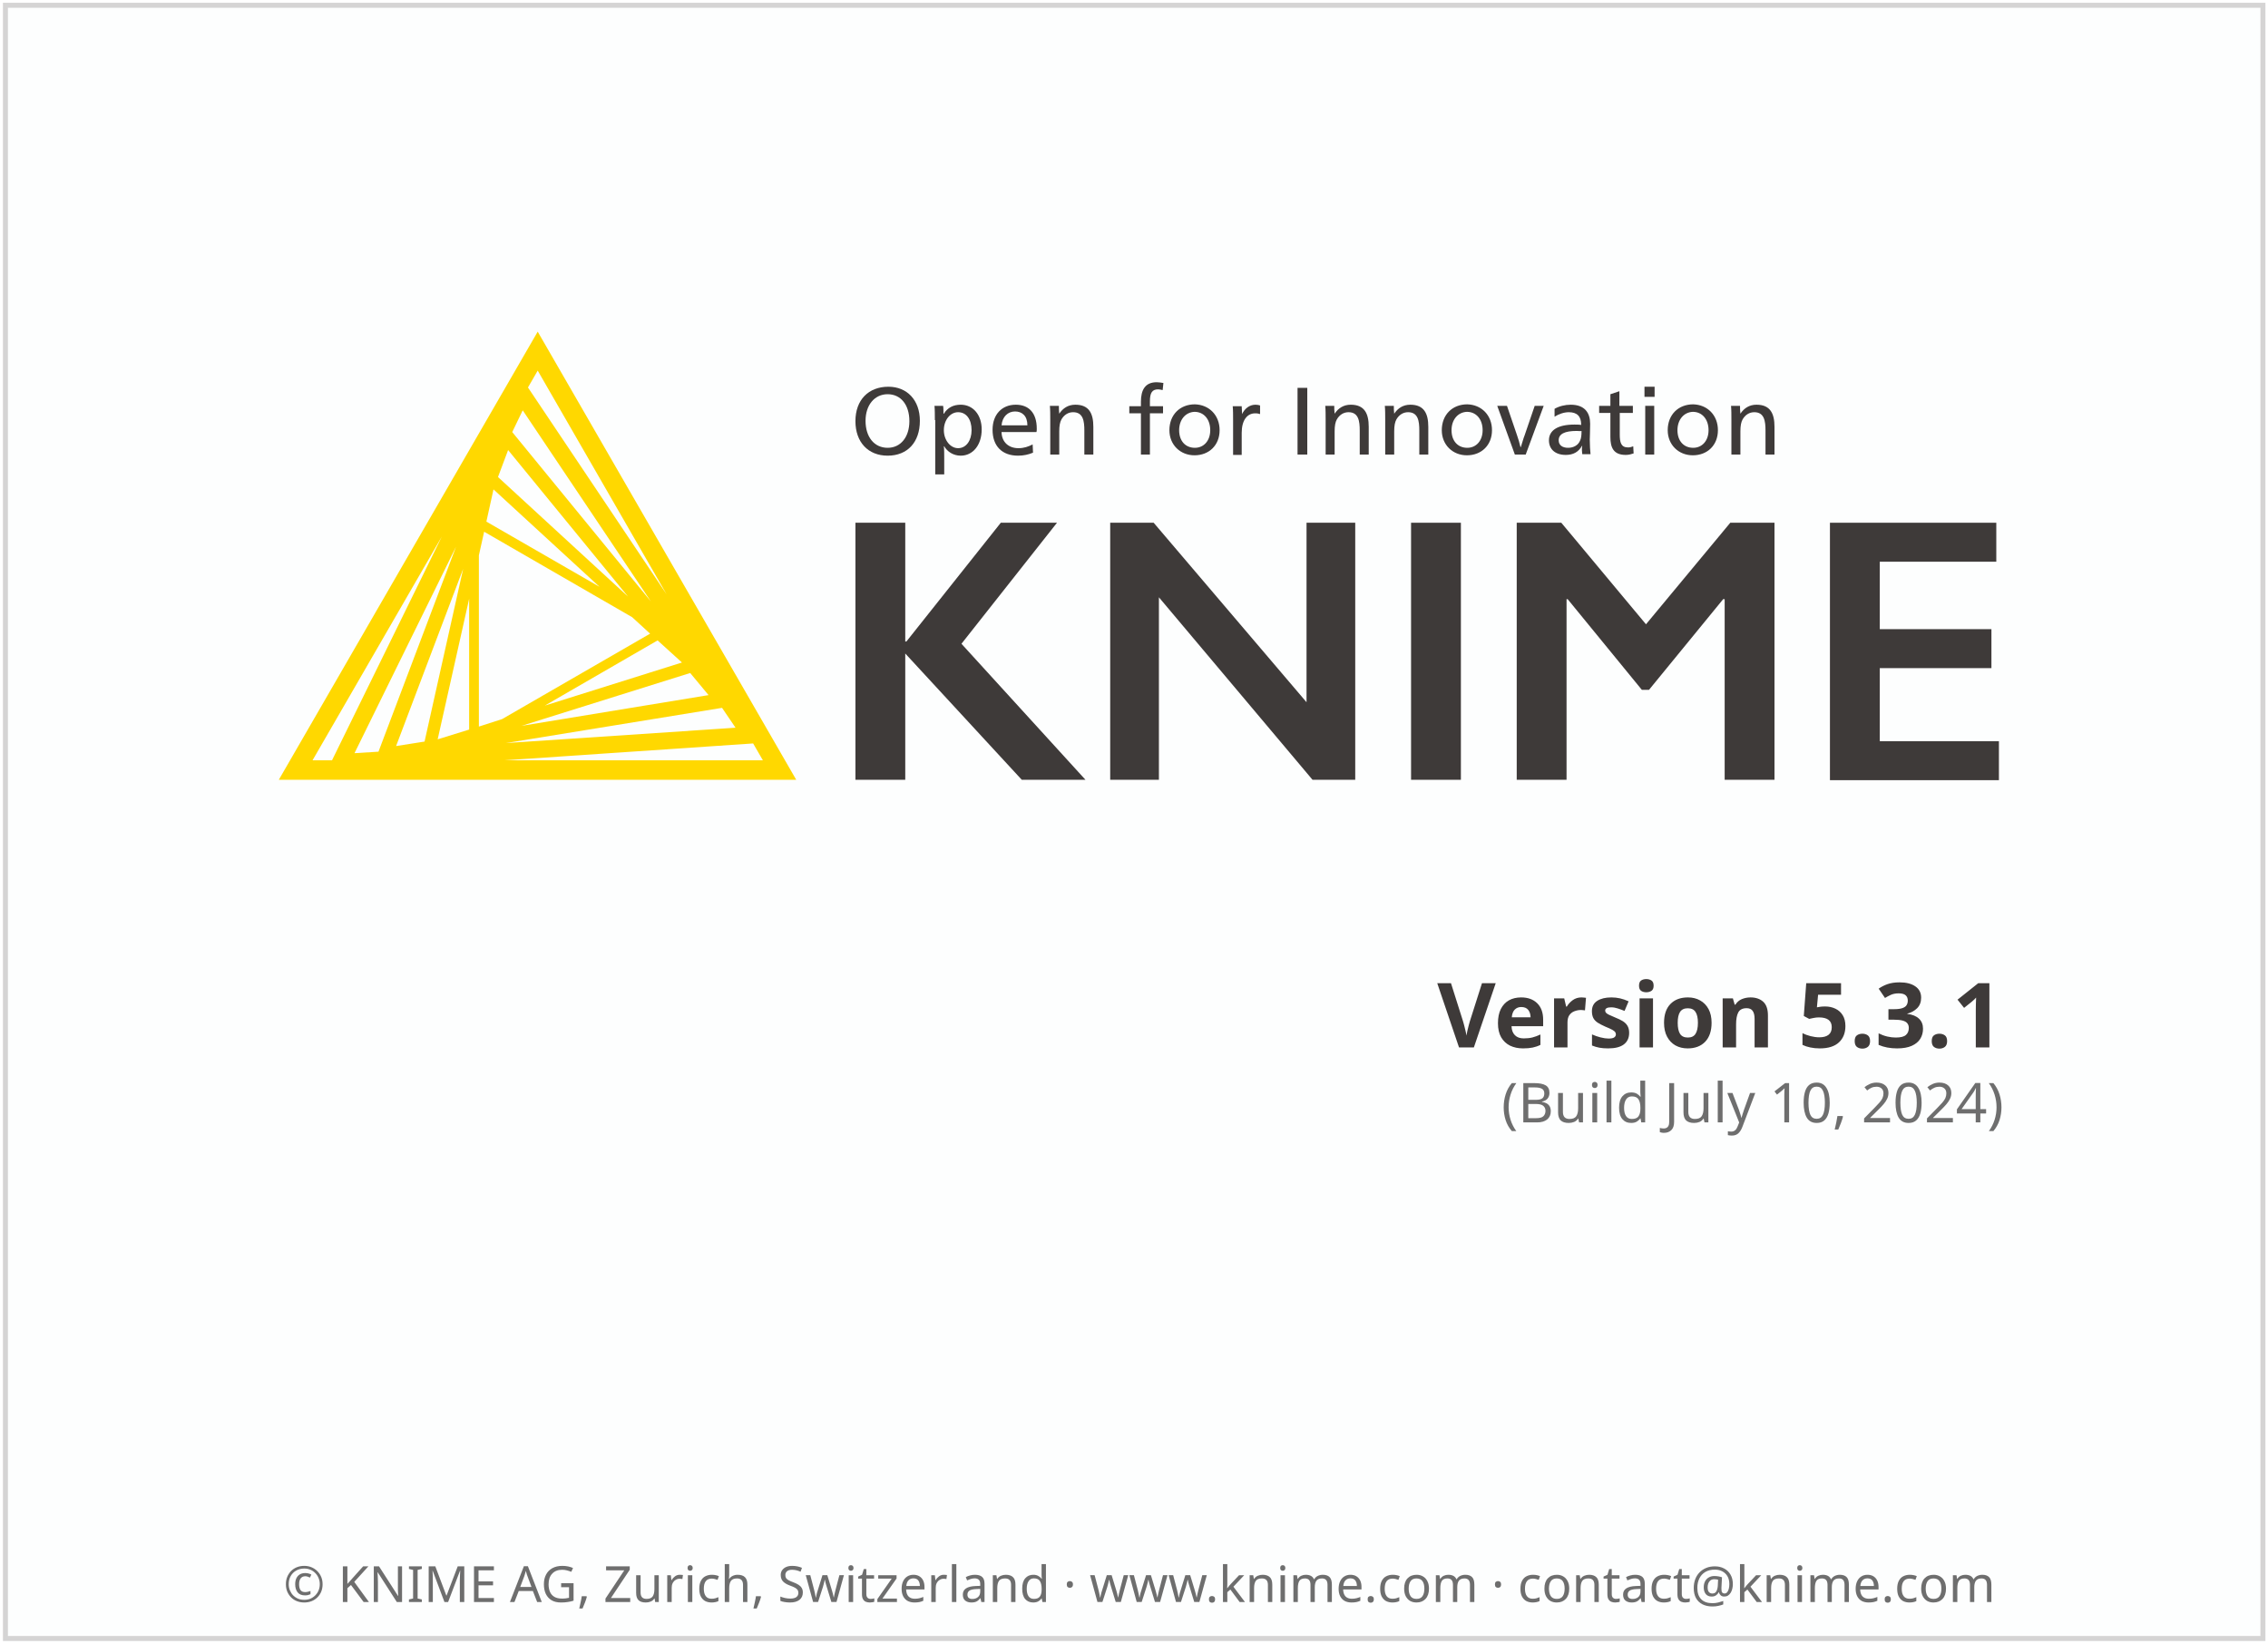
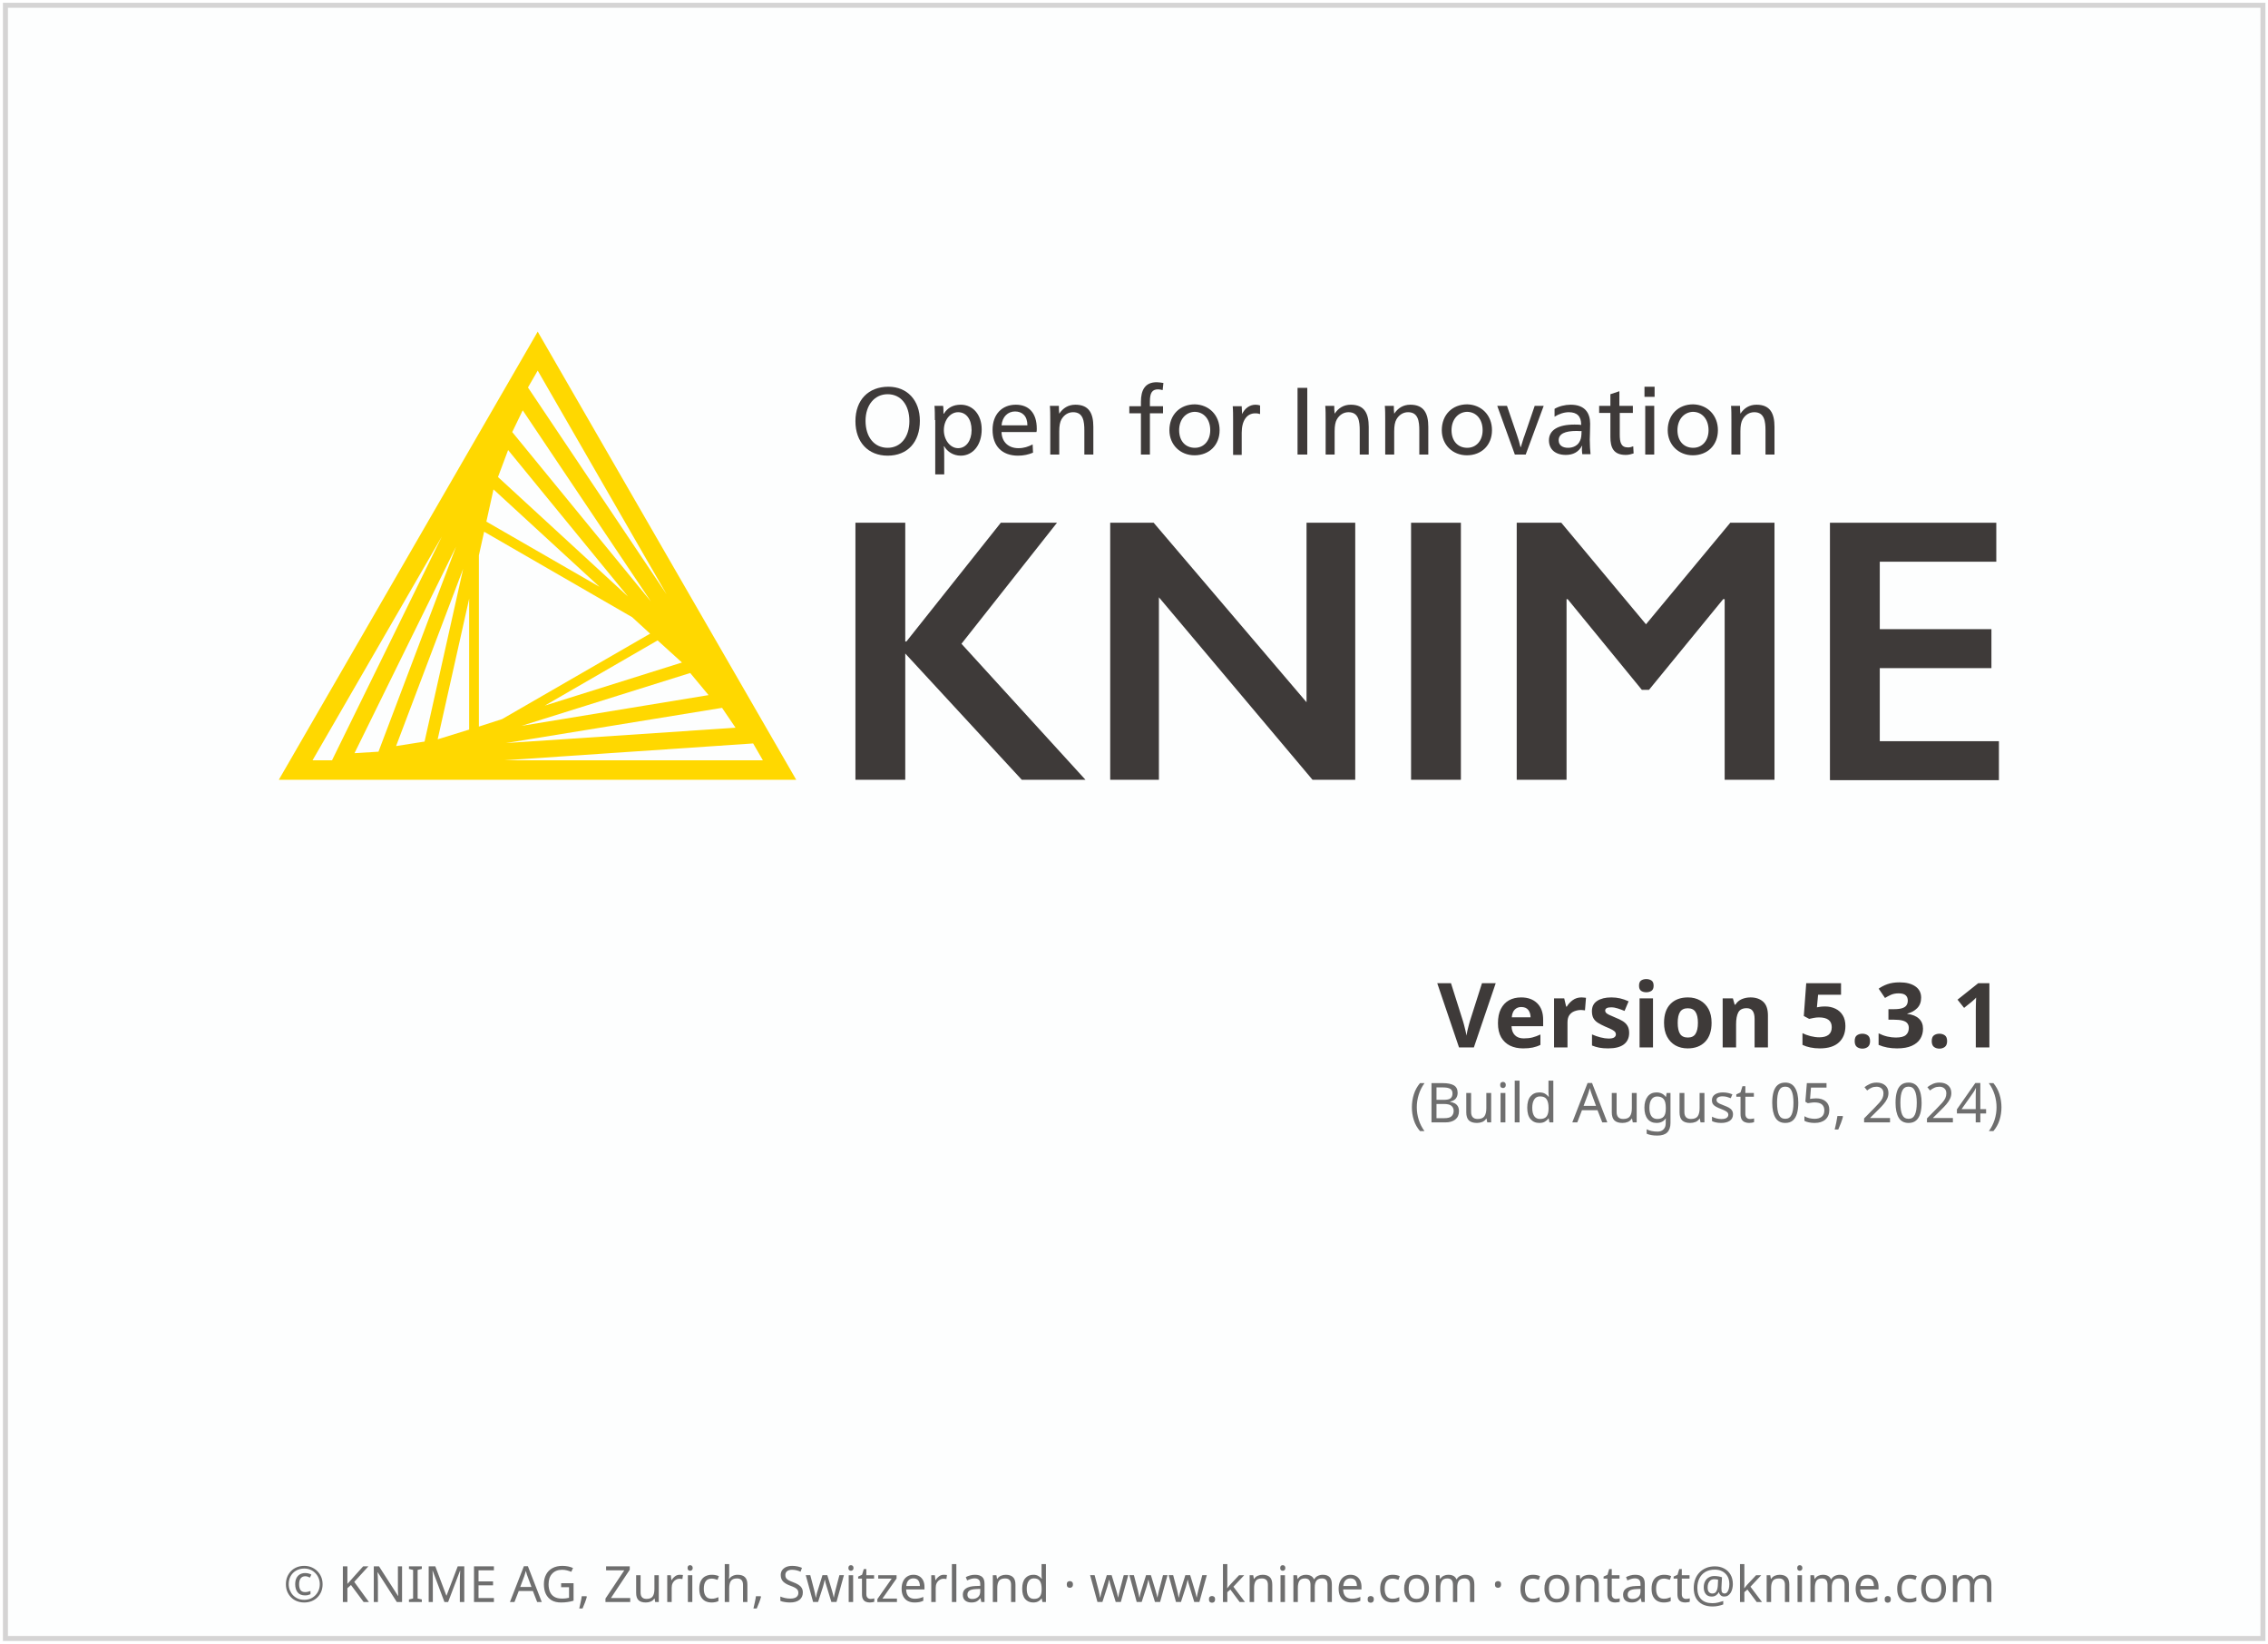
<svg xmlns="http://www.w3.org/2000/svg" height="329" width="454">
  <g transform="translate(1.086609,119.656)">
    <rect height="326.9" style="fill:#FDFEFE;stroke:#D5D4D4;stroke-width:1" width="451.9" x="0" y="-118.6" />
    <text style="text-align:center; font-size:10px;fill:#6E6E6E;font-family:sans-serif;" text-anchor="middle" width="454" x="227" y="201">© KNIME AG, Zurich, Switzerland · www.knime.com · contact@knime.com</text>
    <text id="KNIME-Version" style="font-size:18px;text-align:end;text-anchor:end;fill:#3E3A39;font-family:sans-serif;font-weight:bold" x="400" y="90">
      <tspan style="text-align:end;text-anchor:end">Version 5.3.1</tspan>
    </text>
    <text id="KNIME-Builddate" style="font-size:11px;text-align:end;text-anchor:end;fill:#6E6E6E;font-family:sans-serif" x="400" y="105">
-       <tspan style="text-align:end;text-anchor:end">(Build July 10, 2024)</tspan>
+       <tspan style="text-align:end;text-anchor:end">(Build August 05, 2024)</tspan>
    </text>
    <g transform="matrix(0.75,0,0,0.75,38,-70)">
      <path class="yellow" d="m 91.4,22.3 -69.1,119.6 138.1,0 -69,-119.6 z m -15.7,105.4 0,-45.7 1.4,-6.3 39.5,22.8 4.8,4.4 -39.5,22.8 -6.2,2 z m 2,-54.7 1.9,-8.6 28.3,26 L 77.7,73 Z m -4.6,55.5 -8.4,2.6 8.4,-37.5 0,34.9 z m 50.3,-23.8 6.5,5.9 -36.6,11.5 30.1,-17.4 z M 80.8,61.1 83.5,53.9 115.5,93 80.8,61.1 Z m -19.6,70.6 -7.6,1.2 17.9,-47.3 -10.3,46.1 z m 70.9,-18.3 4.9,5.9 -49.9,8.2 45,-14.1 z m -47.5,-64.3 2.8,-5.8 34.2,51 -37,-45.2 z m -35.7,85.3 -6.4,0.4 27.1,-55.1 -20.7,54.7 z m 91.7,-11.7 3.6,5.3 -61.3,4.1 57.7,-9.4 z m -14.8,-30.3 -37,-55.2 2.6,-4.5 34.4,59.7 z M 65.8,77 36.5,136.7 31.3,136.7 65.8,77 Z m 16.7,59.7 66.4,-4.5 2.6,4.5 -69,0 z" />
      <g class="masala">
        <g>
          <path d="m 193.4,46.1 c 0,5.7 -3.3,9.3 -8.6,9.3 -5.2,0 -8.6,-3.6 -8.6,-9.2 0,-5.7 3.5,-9.2 8.8,-9.2 5,0 8.4,3.6 8.4,9.1 z m -14.5,0 c 0,4.3 2.3,7.2 5.9,7.2 3.5,0 5.8,-2.9 5.8,-7.1 0,-4.4 -2.3,-7.2 -5.8,-7.2 -3.5,0 -5.9,2.9 -5.9,7.1 z" />
          <path d="m 197.4,45.9 c 0,-1.4 0,-2.8 -0.1,-3.8 l 2.3,0 c 0.1,0.5 0.1,1.4 0.1,2.1 l 0.1,0 c 1,-1.6 2.5,-2.4 4.5,-2.4 3.3,0 5.6,2.7 5.6,6.6 0,4.1 -2.3,7 -5.6,7 -2,0 -3.6,-1.1 -4.4,-2.5 l -0.1,0 c 0.1,0.5 0.1,2.4 0.1,3.2 l 0,4.3 -2.4,0 0,-14.5 z m 2.4,2.7 c 0,2.6 1.7,4.8 3.8,4.8 2.2,0 3.6,-2.1 3.6,-4.8 0,-2.9 -1.4,-4.8 -3.6,-4.8 -2.1,0 -3.8,2.1 -3.8,4.8 z" />
          <path d="m 215.2,49.2 c 0.1,2.6 1.9,4.2 4.5,4.2 1.5,0 2.6,-0.4 3.8,-1 l 0.1,2.2 c -1.2,0.5 -2.5,0.8 -4,0.8 -4.3,0 -6.8,-2.6 -6.8,-6.9 0,-4.1 2.5,-6.7 6.2,-6.7 3.4,0 5.6,2.1 5.6,6.4 0,0.3 0,0.7 -0.1,0.9 l -9.3,0 z m 6.9,-1.9 c 0,-2.5 -1.4,-3.7 -3.3,-3.7 -1.9,0 -3.4,1.4 -3.6,3.7 l 6.9,0 z" />
          <path d="m 230.6,44.2 c 1,-1.5 2.4,-2.4 4.3,-2.4 3.7,0 4.8,2.4 4.8,5.9 l 0,7.4 -2.4,0 0,-6.4 c 0,-2.5 -0.3,-4.9 -3,-4.9 -1.3,0 -2.4,0.7 -3.1,1.9 -0.4,0.7 -0.6,1.7 -0.6,3.2 l 0,6.2 -2.4,0 0,-9.2 c 0,-1.4 0,-2.8 -0.1,-3.8 l 2.4,0 c 0,0.5 0,1.4 0.1,2.1 l 0,0 z" />
          <path d="m 258.2,37.9 c -0.4,-0.1 -0.9,-0.2 -1.2,-0.2 -1.6,0 -2.2,0.9 -2.2,3.2 l 0,1.3 3.5,0 0,1.9 -3.5,0 0,11 -2.4,0 0,-11 -3.1,0 0,-1.9 3.1,0 0,-1.2 c 0,-3.1 1.1,-5.2 4.2,-5.2 0.6,0 1.1,0.1 1.8,0.2 l -0.2,1.9 z" />
          <path d="m 273.4,48.6 c 0,4 -2.8,6.7 -6.7,6.7 -3.8,0 -6.7,-2.8 -6.7,-6.7 0,-4.1 2.8,-6.9 6.8,-6.9 3.8,0.1 6.6,2.9 6.6,6.9 z m -10.8,0 c 0,2.9 1.7,4.7 4.2,4.7 2.4,0 4.1,-1.9 4.1,-4.7 0,-2.9 -1.7,-4.9 -4.2,-4.9 -2.4,0.1 -4.1,2.1 -4.1,4.9 z" />
          <path d="m 279.4,44.3 c 0.7,-1.5 2,-2.5 3.6,-2.5 0.5,0 0.9,0.1 1.2,0.2 l 0,2.3 c -0.3,-0.1 -0.7,-0.2 -1.3,-0.2 -2.2,0 -3.6,1.9 -3.6,5.2 l 0,5.9 -2.3,0 0,-9.2 c 0,-1.4 0,-2.8 -0.1,-3.8 l 2.4,0 c 0,0.5 0.1,1.4 0.1,2.1 l 0,0 z" />
          <path d="m 296.8,55.1 -2.6,0 0,-17.8 2.6,0 0,17.8 z" />
          <path d="m 304.1,44.2 c 1,-1.5 2.4,-2.4 4.3,-2.4 3.7,0 4.8,2.4 4.8,5.9 l 0,7.4 -2.4,0 0,-6.4 c 0,-2.5 -0.3,-4.9 -3,-4.9 -1.3,0 -2.4,0.7 -3.1,1.9 -0.4,0.7 -0.6,1.7 -0.6,3.2 l 0,6.2 -2.4,0 0,-9.2 c 0,-1.4 0,-2.8 -0.1,-3.8 l 2.4,0 c 0,0.5 0,1.4 0.1,2.1 l 0,0 z" />
          <path d="m 320,44.2 c 1,-1.5 2.4,-2.4 4.3,-2.4 3.7,0 4.8,2.4 4.8,5.9 l 0,7.4 -2.4,0 0,-6.4 c 0,-2.5 -0.3,-4.9 -3,-4.9 -1.3,0 -2.4,0.7 -3.1,1.9 -0.4,0.7 -0.6,1.7 -0.6,3.2 l 0,6.2 -2.4,0 0,-9.2 c 0,-1.4 0,-2.8 -0.1,-3.8 l 2.4,0 c 0,0.5 0,1.4 0.1,2.1 l 0,0 z" />
          <path d="m 346.1,48.6 c 0,4 -2.8,6.7 -6.7,6.7 -3.8,0 -6.7,-2.8 -6.7,-6.7 0,-4.1 2.8,-6.9 6.8,-6.9 3.8,0.1 6.6,2.9 6.6,6.9 z m -10.8,0 c 0,2.9 1.7,4.7 4.2,4.7 2.4,0 4.1,-1.9 4.1,-4.7 0,-2.9 -1.7,-4.9 -4.2,-4.9 -2.4,0.1 -4.1,2.1 -4.1,4.9 z" />
          <path d="m 352.8,50 c 0.3,0.8 0.7,2.2 0.9,3.1 l 0.1,0 c 0.3,-0.9 0.7,-2.4 1,-3.1 l 2.7,-7.9 2.4,0 -4.8,13 -2.9,0 -4.7,-13 2.6,0 2.7,7.9 z" />
          <path d="m 362.8,42.9 c 1.2,-0.7 2.8,-1.1 4.3,-1.1 3.8,0 5.2,2.2 5.2,5.1 0,1.7 -0.1,3.7 -0.1,4.2 0,1.4 0.1,3 0.2,3.9 l -2.2,0 c 0,-0.2 -0.1,-0.7 -0.1,-1.1 0,-0.3 0,-0.8 0.1,-1.1 l -0.1,0 c -0.9,1.6 -2.3,2.4 -4.3,2.4 -2.8,0 -4.5,-1.5 -4.5,-3.9 0,-2.7 2.4,-4.2 6.8,-4.2 0.5,0 1.3,0 1.8,0.1 l 0,-0.1 c 0,-2.2 -1.1,-3.3 -3.3,-3.3 -1.3,0 -2.7,0.5 -3.8,1.2 l 0,-2.1 z m 5.9,5.9 c -3.2,0 -4.8,0.8 -4.8,2.5 0,1.3 1,2 2.5,2 1.5,0 2.7,-0.7 3.2,-1.9 0.3,-0.6 0.4,-1.4 0.4,-2.6 -0.2,0.1 -0.7,0 -1.3,0 z" />
          <path d="m 380.2,42.1 3.5,0 0,1.9 -3.5,0 0,5.7 c 0,2.1 0.3,3.5 2.2,3.5 0.5,0 0.9,-0.1 1.4,-0.3 l 0.1,1.9 c -0.6,0.2 -1.3,0.4 -2.1,0.4 -3.3,0 -4.1,-2 -4.1,-4.8 l 0,-6.4 -3,0 0,-1.9 3,0 0,-3.1 2.4,-0.8 0,3.9 z" />
          <path d="m 389.5,39.7 -2.7,0 0,-2.7 2.7,0 0,2.7 z m -0.1,15.4 -2.4,0 0,-13 2.4,0 0,13 z" />
          <path d="m 406.4,48.6 c 0,4 -2.8,6.7 -6.7,6.7 -3.8,0 -6.7,-2.8 -6.7,-6.7 0,-4.1 2.8,-6.9 6.8,-6.9 3.8,0.1 6.6,2.9 6.6,6.9 z m -10.8,0 c 0,2.9 1.7,4.7 4.2,4.7 2.4,0 4.1,-1.9 4.1,-4.7 0,-2.9 -1.7,-4.9 -4.2,-4.9 -2.4,0.1 -4.1,2.1 -4.1,4.9 z" />
          <path d="m 412.4,44.2 c 1,-1.5 2.4,-2.4 4.3,-2.4 3.7,0 4.8,2.4 4.8,5.9 l 0,7.4 -2.4,0 0,-6.4 c 0,-2.5 -0.3,-4.9 -3,-4.9 -1.3,0 -2.4,0.7 -3.1,1.9 -0.4,0.7 -0.6,1.7 -0.6,3.2 l 0,6.2 -2.4,0 0,-9.2 c 0,-1.4 0,-2.8 -0.1,-3.8 l 2.4,0 c 0,0.5 0,1.4 0.1,2.1 l 0,0 z" />
        </g>
        <g>
          <path d="m 189.5,73.3 0,31.7 0.3,0 25.2,-31.7 15,0 -25.5,32.3 33.1,36.3 -17,0 -31.1,-33.7 0,33.7 -13.3,0 0,-68.6 13.3,0 z" />
          <path d="m 255.8,73.3 40.8,47.9 0,-47.9 13,0 0,68.6 -11.4,0 -41,-48.7 0,48.7 -13,0 0,-68.6 11.6,0 z" />
          <path d="m 337.8,73.3 0,68.6 -13.3,0 0,-68.6 13.3,0 z" />
          <path d="m 364.6,73.3 22.6,27.1 22.5,-27.1 11.8,0 0,68.6 -13.3,0 0,-48.2 -0.4,0 -19.8,24.2 -1.9,0 -19.8,-24.2 -0.3,0 0,48.2 -13.3,0 0,-68.6 11.9,0 z" />
          <path d="m 480.7,73.3 0,10.4 -31.1,0 0,18 29.8,0 0,10.4 -29.8,0 0,19.5 31.8,0 0,10.4 -45.1,0 0,-68.7 44.4,0 z" />
        </g>
      </g>
    </g>
  </g>
  <style type="text/css">
	.yellow {
		fill:#FFD800;
	}
	.masala {
		fill:#3E3A39;
	}
</style>
</svg>
